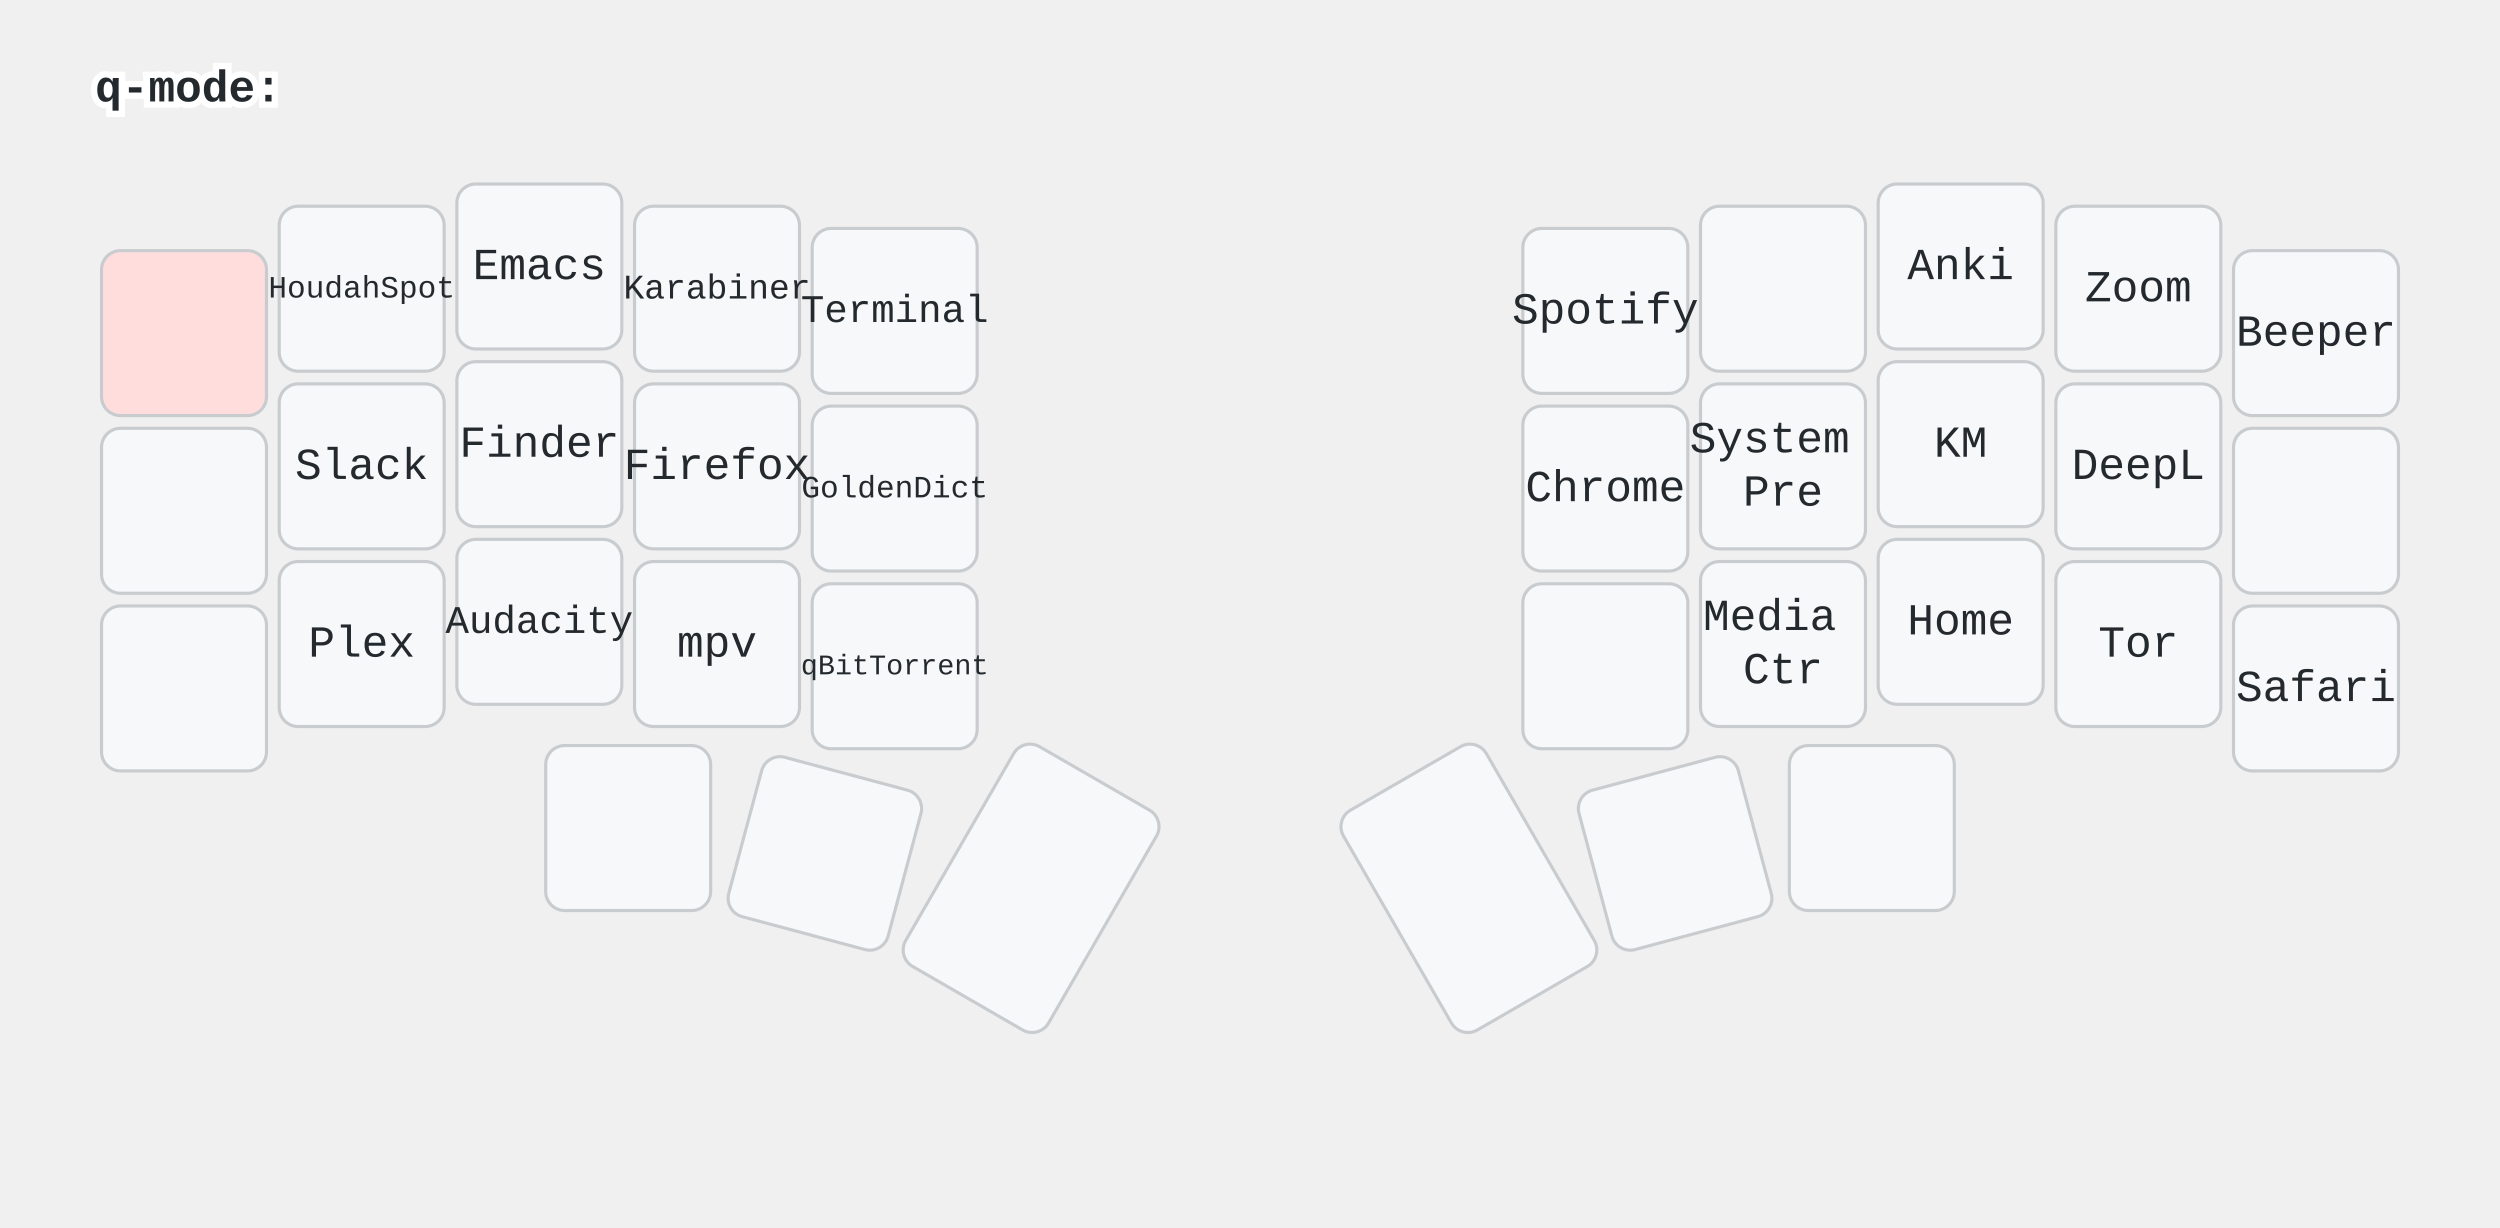
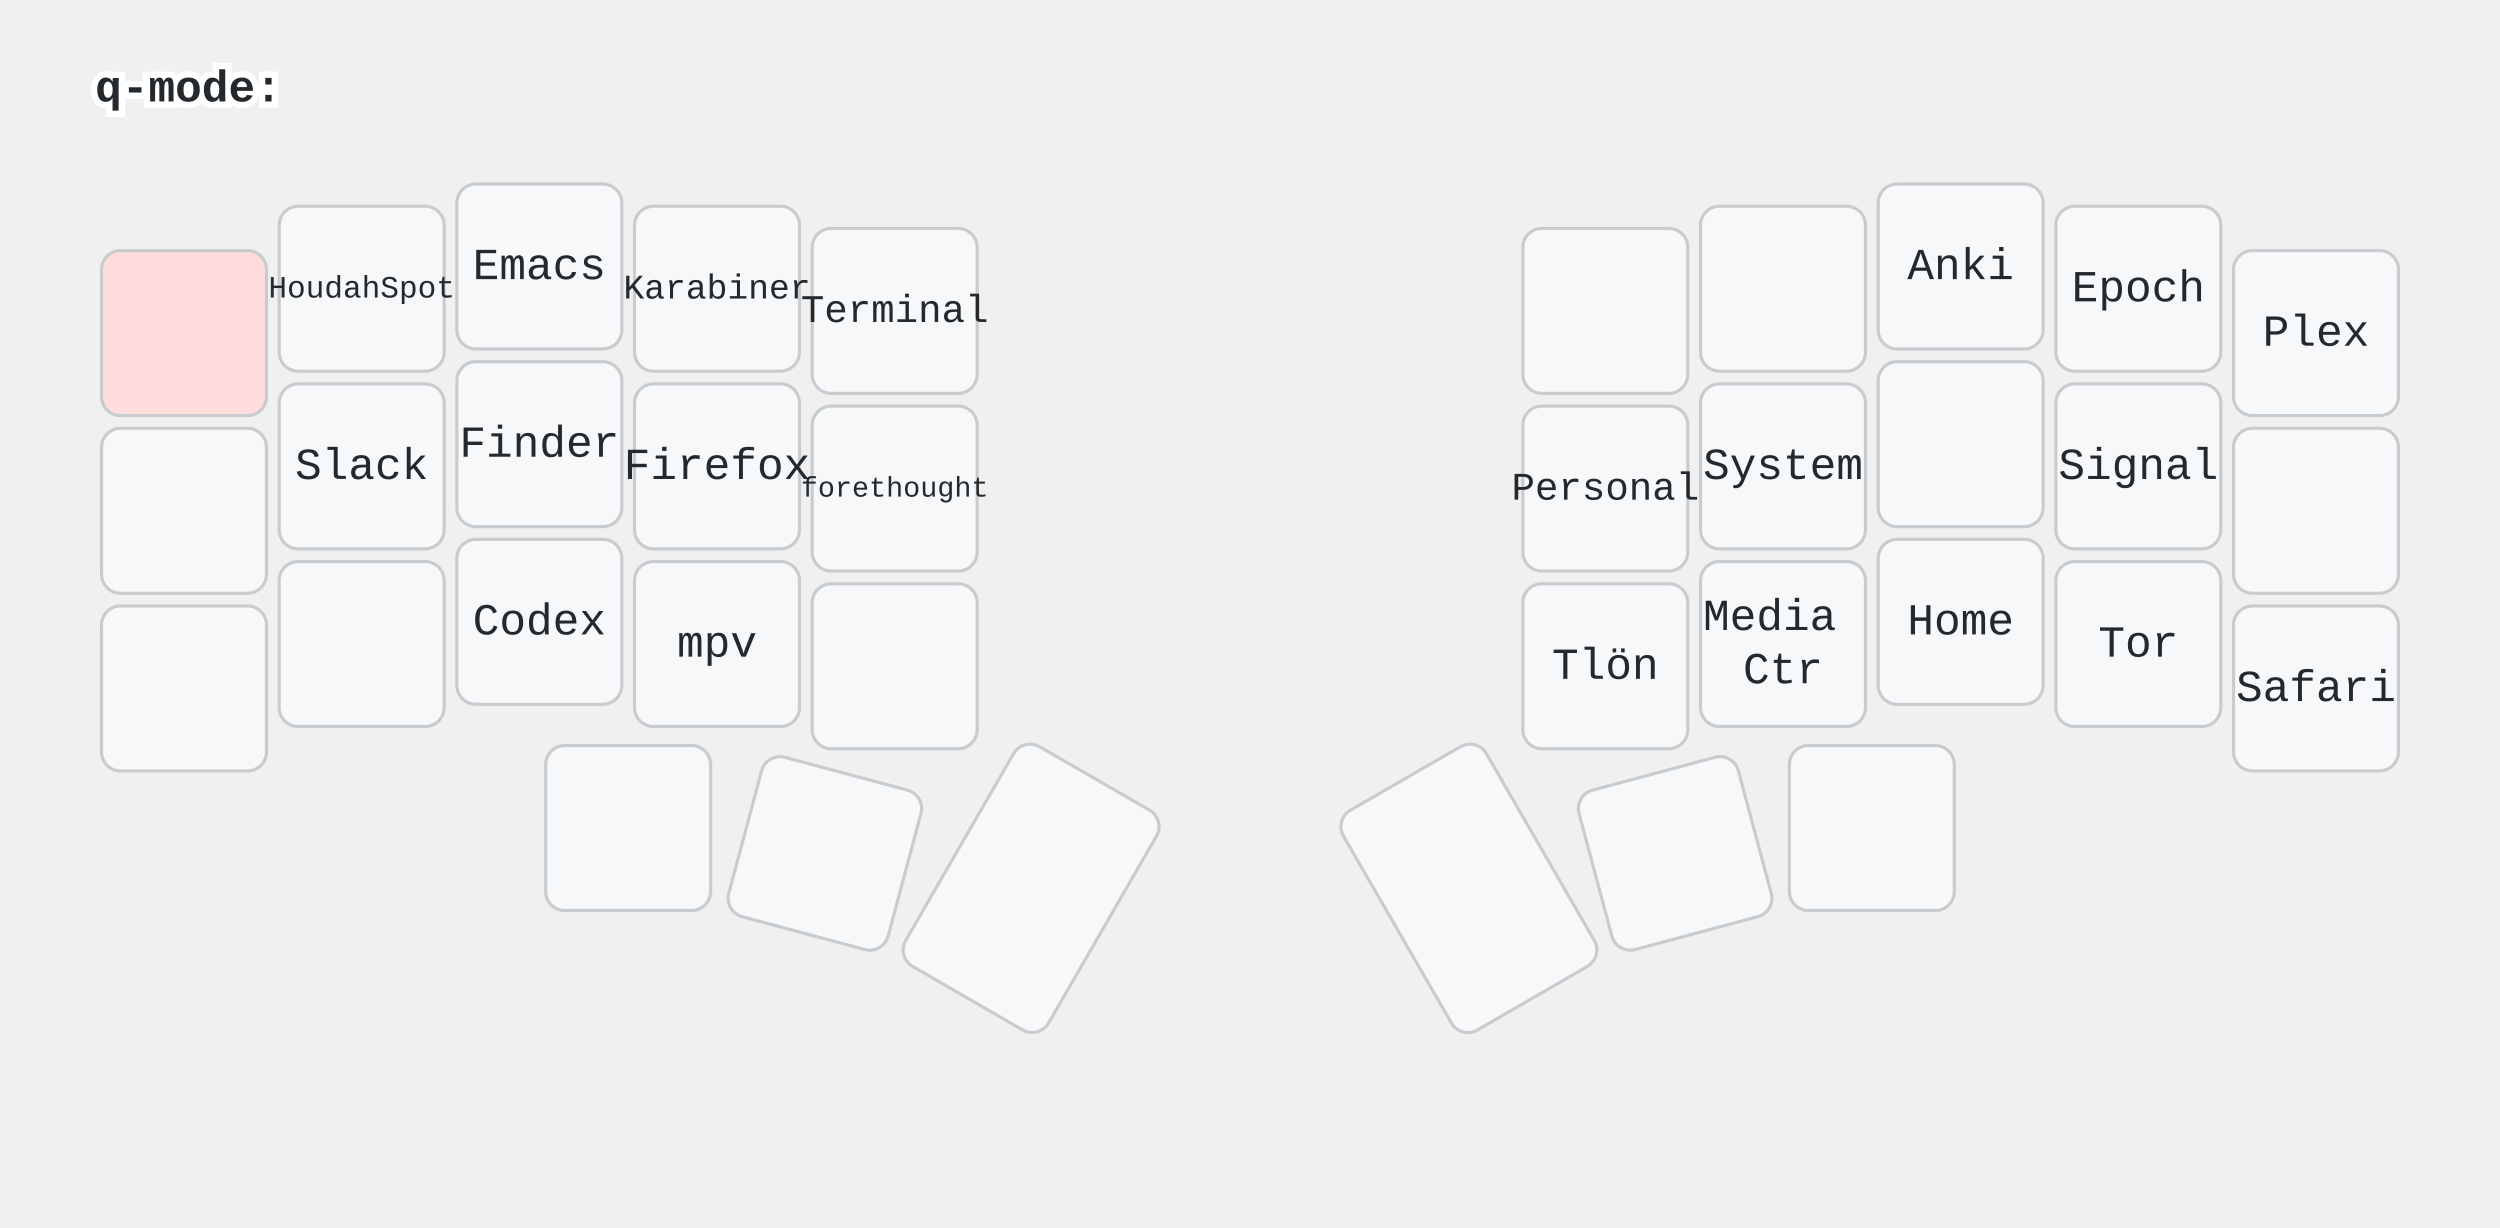
<svg xmlns="http://www.w3.org/2000/svg" width="788" height="387" viewBox="0 0 788 387" class="keymap">
  <style>/* inherit to force styles through use tags */
svg path {
    fill: inherit;
}

/* font and background color specifications */
svg.keymap {
    font-family: SFMono-Regular,Consolas,Liberation Mono,Menlo,monospace;
    font-size: 14px;
    font-kerning: normal;
    text-rendering: optimizeLegibility;
    fill: #24292e;
}

/* default key styling */
rect.key {
    fill: #f6f8fa;
}

rect.key, rect.combo {
    stroke: #c9cccf;
    stroke-width: 1;
}

/* default key side styling, only used is draw_key_sides is set */
rect.side {
    filter: brightness(90%);
}

/* color accent for combo boxes */
rect.combo, rect.combo-separate {
    fill: #cdf;
}

/* color accent for held keys */
rect.held, rect.combo.held {
    fill: #fdd;
}

/* color accent for ghost (optional) keys */
rect.ghost, rect.combo.ghost {
    stroke-dasharray: 4, 4;
    stroke-width: 2;
}

text {
    text-anchor: middle;
    dominant-baseline: middle;
}

/* styling for layer labels */
text.label {
    font-weight: bold;
    text-anchor: start;
    stroke: white;
    stroke-width: 4;
    paint-order: stroke;
}

/* styling for optional footer */
text.footer {
    text-anchor: end;
    dominant-baseline: auto;
    stroke: white;
    stroke-width: 4;
    paint-order: stroke;
}

/* styling for combo tap, and key non-tap label text */
text.combo, text.hold, text.shifted, text.left, text.right {
    font-size: 11px;
}

text.hold {
    text-anchor: middle;
    dominant-baseline: auto;
}

text.shifted {
    text-anchor: middle;
    dominant-baseline: hanging;
}

text.left {
    text-anchor: start;
}

text.right {
    text-anchor: end;
}

text.layer-activator {
    text-decoration: underline;
}

/* styling for hold/shifted label text in combo box */
text.combo.hold, text.combo.shifted, text.combo.left, text.combo.right {
    font-size: 8px;
}

/* lighter symbol for transparent keys */
text.trans {
    fill: #7b7e81;
}

/* styling for combo dendrons */
path.combo {
    stroke-width: 1;
    stroke: gray;
    fill: none;
}

/* Start Tabler Icons Cleanup */
/* cannot use height/width with glyphs */
.icon-tabler &gt; path {
    fill: inherit;
    stroke: inherit;
    stroke-width: 2;
}
/* hide tabler's default box */
.icon-tabler &gt; path[stroke="none"][fill="none"] {
    visibility: hidden;
}
/* End Tabler Icons Cleanup */
</style>
  <g transform="translate(30, 0)" class="layer-q-mode">
    <text x="0" y="28" class="label" id="q-mode">q-mode:</text>
    <g transform="translate(0, 56)">
      <g transform="translate(28, 49)" class="key held keypos-0">
        <rect rx="6" ry="6" x="-26" y="-26" width="52" height="52" class="key held" />
      </g>
      <g transform="translate(84, 35)" class="key keypos-1">
        <rect rx="6" ry="6" x="-26" y="-26" width="52" height="52" class="key" />
        <text x="0" y="0" class="key tap">
          <tspan style="font-size: 70%">HoudahSpot</tspan>
        </text>
      </g>
      <g transform="translate(140, 28)" class="key keypos-2">
        <rect rx="6" ry="6" x="-26" y="-26" width="52" height="52" class="key" />
        <text x="0" y="0" class="key tap">Emacs</text>
      </g>
      <g transform="translate(196, 35)" class="key keypos-3">
        <rect rx="6" ry="6" x="-26" y="-26" width="52" height="52" class="key" />
        <text x="0" y="0" class="key tap">
          <tspan style="font-size: 78%">Karabiner</tspan>
        </text>
      </g>
      <g transform="translate(252, 42)" class="key keypos-4">
        <rect rx="6" ry="6" x="-26" y="-26" width="52" height="52" class="key" />
        <text x="0" y="0" class="key tap">
          <tspan style="font-size: 88%">Terminal</tspan>
        </text>
      </g>
      <g transform="translate(476, 42)" class="key keypos-5">
        <rect rx="6" ry="6" x="-26" y="-26" width="52" height="52" class="key" />
-         <text x="0" y="0" class="key tap">Spotify</text>
      </g>
      <g transform="translate(532, 35)" class="key keypos-6">
        <rect rx="6" ry="6" x="-26" y="-26" width="52" height="52" class="key" />
      </g>
      <g transform="translate(588, 28)" class="key keypos-7">
        <rect rx="6" ry="6" x="-26" y="-26" width="52" height="52" class="key" />
        <text x="0" y="0" class="key tap">Anki</text>
      </g>
      <g transform="translate(644, 35)" class="key keypos-8">
        <rect rx="6" ry="6" x="-26" y="-26" width="52" height="52" class="key" />
-         <text x="0" y="0" class="key tap">Zoom</text>
+         <text x="0" y="0" class="key tap">Epoch</text>
      </g>
      <g transform="translate(700, 49)" class="key keypos-9">
        <rect rx="6" ry="6" x="-26" y="-26" width="52" height="52" class="key" />
-         <text x="0" y="0" class="key tap">Beeper</text>
+         <text x="0" y="0" class="key tap">Plex</text>
      </g>
      <g transform="translate(28, 105)" class="key keypos-10">
        <rect rx="6" ry="6" x="-26" y="-26" width="52" height="52" class="key" />
      </g>
      <g transform="translate(84, 91)" class="key keypos-11">
        <rect rx="6" ry="6" x="-26" y="-26" width="52" height="52" class="key" />
        <text x="0" y="0" class="key tap">Slack</text>
      </g>
      <g transform="translate(140, 84)" class="key keypos-12">
        <rect rx="6" ry="6" x="-26" y="-26" width="52" height="52" class="key" />
        <text x="0" y="0" class="key tap">Finder</text>
      </g>
      <g transform="translate(196, 91)" class="key keypos-13">
        <rect rx="6" ry="6" x="-26" y="-26" width="52" height="52" class="key" />
        <text x="0" y="0" class="key tap">Firefox</text>
      </g>
      <g transform="translate(252, 98)" class="key keypos-14">
        <rect rx="6" ry="6" x="-26" y="-26" width="52" height="52" class="key" />
        <text x="0" y="0" class="key tap">
-           <tspan style="font-size: 70%">GoldenDict</tspan>
+           <tspan style="font-size: 64%">forethought</tspan>
        </text>
      </g>
      <g transform="translate(476, 98)" class="key keypos-15">
        <rect rx="6" ry="6" x="-26" y="-26" width="52" height="52" class="key" />
-         <text x="0" y="0" class="key tap">Chrome</text>
+         <text x="0" y="0" class="key tap">
+           <tspan style="font-size: 88%">Personal</tspan>
+         </text>
      </g>
      <g transform="translate(532, 91)" class="key keypos-16">
        <rect rx="6" ry="6" x="-26" y="-26" width="52" height="52" class="key" />
-         <text x="0" y="0" class="key tap">
-           <tspan x="0" dy="-0.6em">System</tspan>
-           <tspan x="0" dy="1.2em">Pre</tspan>
-         </text>
+         <text x="0" y="0" class="key tap">System</text>
      </g>
      <g transform="translate(588, 84)" class="key keypos-17">
        <rect rx="6" ry="6" x="-26" y="-26" width="52" height="52" class="key" />
-         <text x="0" y="0" class="key tap">KM</text>
      </g>
      <g transform="translate(644, 91)" class="key keypos-18">
        <rect rx="6" ry="6" x="-26" y="-26" width="52" height="52" class="key" />
-         <text x="0" y="0" class="key tap">DeepL</text>
+         <text x="0" y="0" class="key tap">Signal</text>
      </g>
      <g transform="translate(700, 105)" class="key keypos-19">
        <rect rx="6" ry="6" x="-26" y="-26" width="52" height="52" class="key" />
      </g>
      <g transform="translate(28, 161)" class="key keypos-20">
        <rect rx="6" ry="6" x="-26" y="-26" width="52" height="52" class="key" />
      </g>
      <g transform="translate(84, 147)" class="key keypos-21">
        <rect rx="6" ry="6" x="-26" y="-26" width="52" height="52" class="key" />
-         <text x="0" y="0" class="key tap">Plex</text>
      </g>
      <g transform="translate(140, 140)" class="key keypos-22">
        <rect rx="6" ry="6" x="-26" y="-26" width="52" height="52" class="key" />
-         <text x="0" y="0" class="key tap">
-           <tspan style="font-size: 88%">Audacity</tspan>
-         </text>
+         <text x="0" y="0" class="key tap">Codex</text>
      </g>
      <g transform="translate(196, 147)" class="key keypos-23">
        <rect rx="6" ry="6" x="-26" y="-26" width="52" height="52" class="key" />
        <text x="0" y="0" class="key tap">mpv</text>
      </g>
      <g transform="translate(252, 154)" class="key keypos-24">
        <rect rx="6" ry="6" x="-26" y="-26" width="52" height="52" class="key" />
-         <text x="0" y="0" class="key tap">
-           <tspan style="font-size: 64%">qBitTorrent</tspan>
-         </text>
      </g>
      <g transform="translate(476, 154)" class="key keypos-25">
        <rect rx="6" ry="6" x="-26" y="-26" width="52" height="52" class="key" />
+         <text x="0" y="0" class="key tap">Tlön</text>
      </g>
      <g transform="translate(532, 147)" class="key keypos-26">
        <rect rx="6" ry="6" x="-26" y="-26" width="52" height="52" class="key" />
        <text x="0" y="0" class="key tap">
          <tspan x="0" dy="-0.6em">Media</tspan>
          <tspan x="0" dy="1.2em">Ctr</tspan>
        </text>
      </g>
      <g transform="translate(588, 140)" class="key keypos-27">
        <rect rx="6" ry="6" x="-26" y="-26" width="52" height="52" class="key" />
        <text x="0" y="0" class="key tap">Home</text>
      </g>
      <g transform="translate(644, 147)" class="key keypos-28">
        <rect rx="6" ry="6" x="-26" y="-26" width="52" height="52" class="key" />
        <text x="0" y="0" class="key tap">Tor</text>
      </g>
      <g transform="translate(700, 161)" class="key keypos-29">
        <rect rx="6" ry="6" x="-26" y="-26" width="52" height="52" class="key" />
        <text x="0" y="0" class="key tap">Safari</text>
      </g>
      <g transform="translate(168, 205)" class="key keypos-30">
        <rect rx="6" ry="6" x="-26" y="-26" width="52" height="52" class="key" />
      </g>
      <g transform="translate(230, 213) rotate(15.0)" class="key keypos-31">
        <rect rx="6" ry="6" x="-26" y="-26" width="52" height="52" class="key" />
      </g>
      <g transform="translate(295, 224) rotate(30.0)" class="key keypos-32">
        <rect rx="6" ry="6" x="-26" y="-40" width="52" height="80" class="key" />
      </g>
      <g transform="translate(433, 224) rotate(-30.0)" class="key keypos-33">
        <rect rx="6" ry="6" x="-26" y="-40" width="52" height="80" class="key" />
      </g>
      <g transform="translate(498, 213) rotate(-15.0)" class="key keypos-34">
        <rect rx="6" ry="6" x="-26" y="-26" width="52" height="52" class="key" />
      </g>
      <g transform="translate(560, 205)" class="key keypos-35">
        <rect rx="6" ry="6" x="-26" y="-26" width="52" height="52" class="key" />
      </g>
    </g>
  </g>
</svg>
